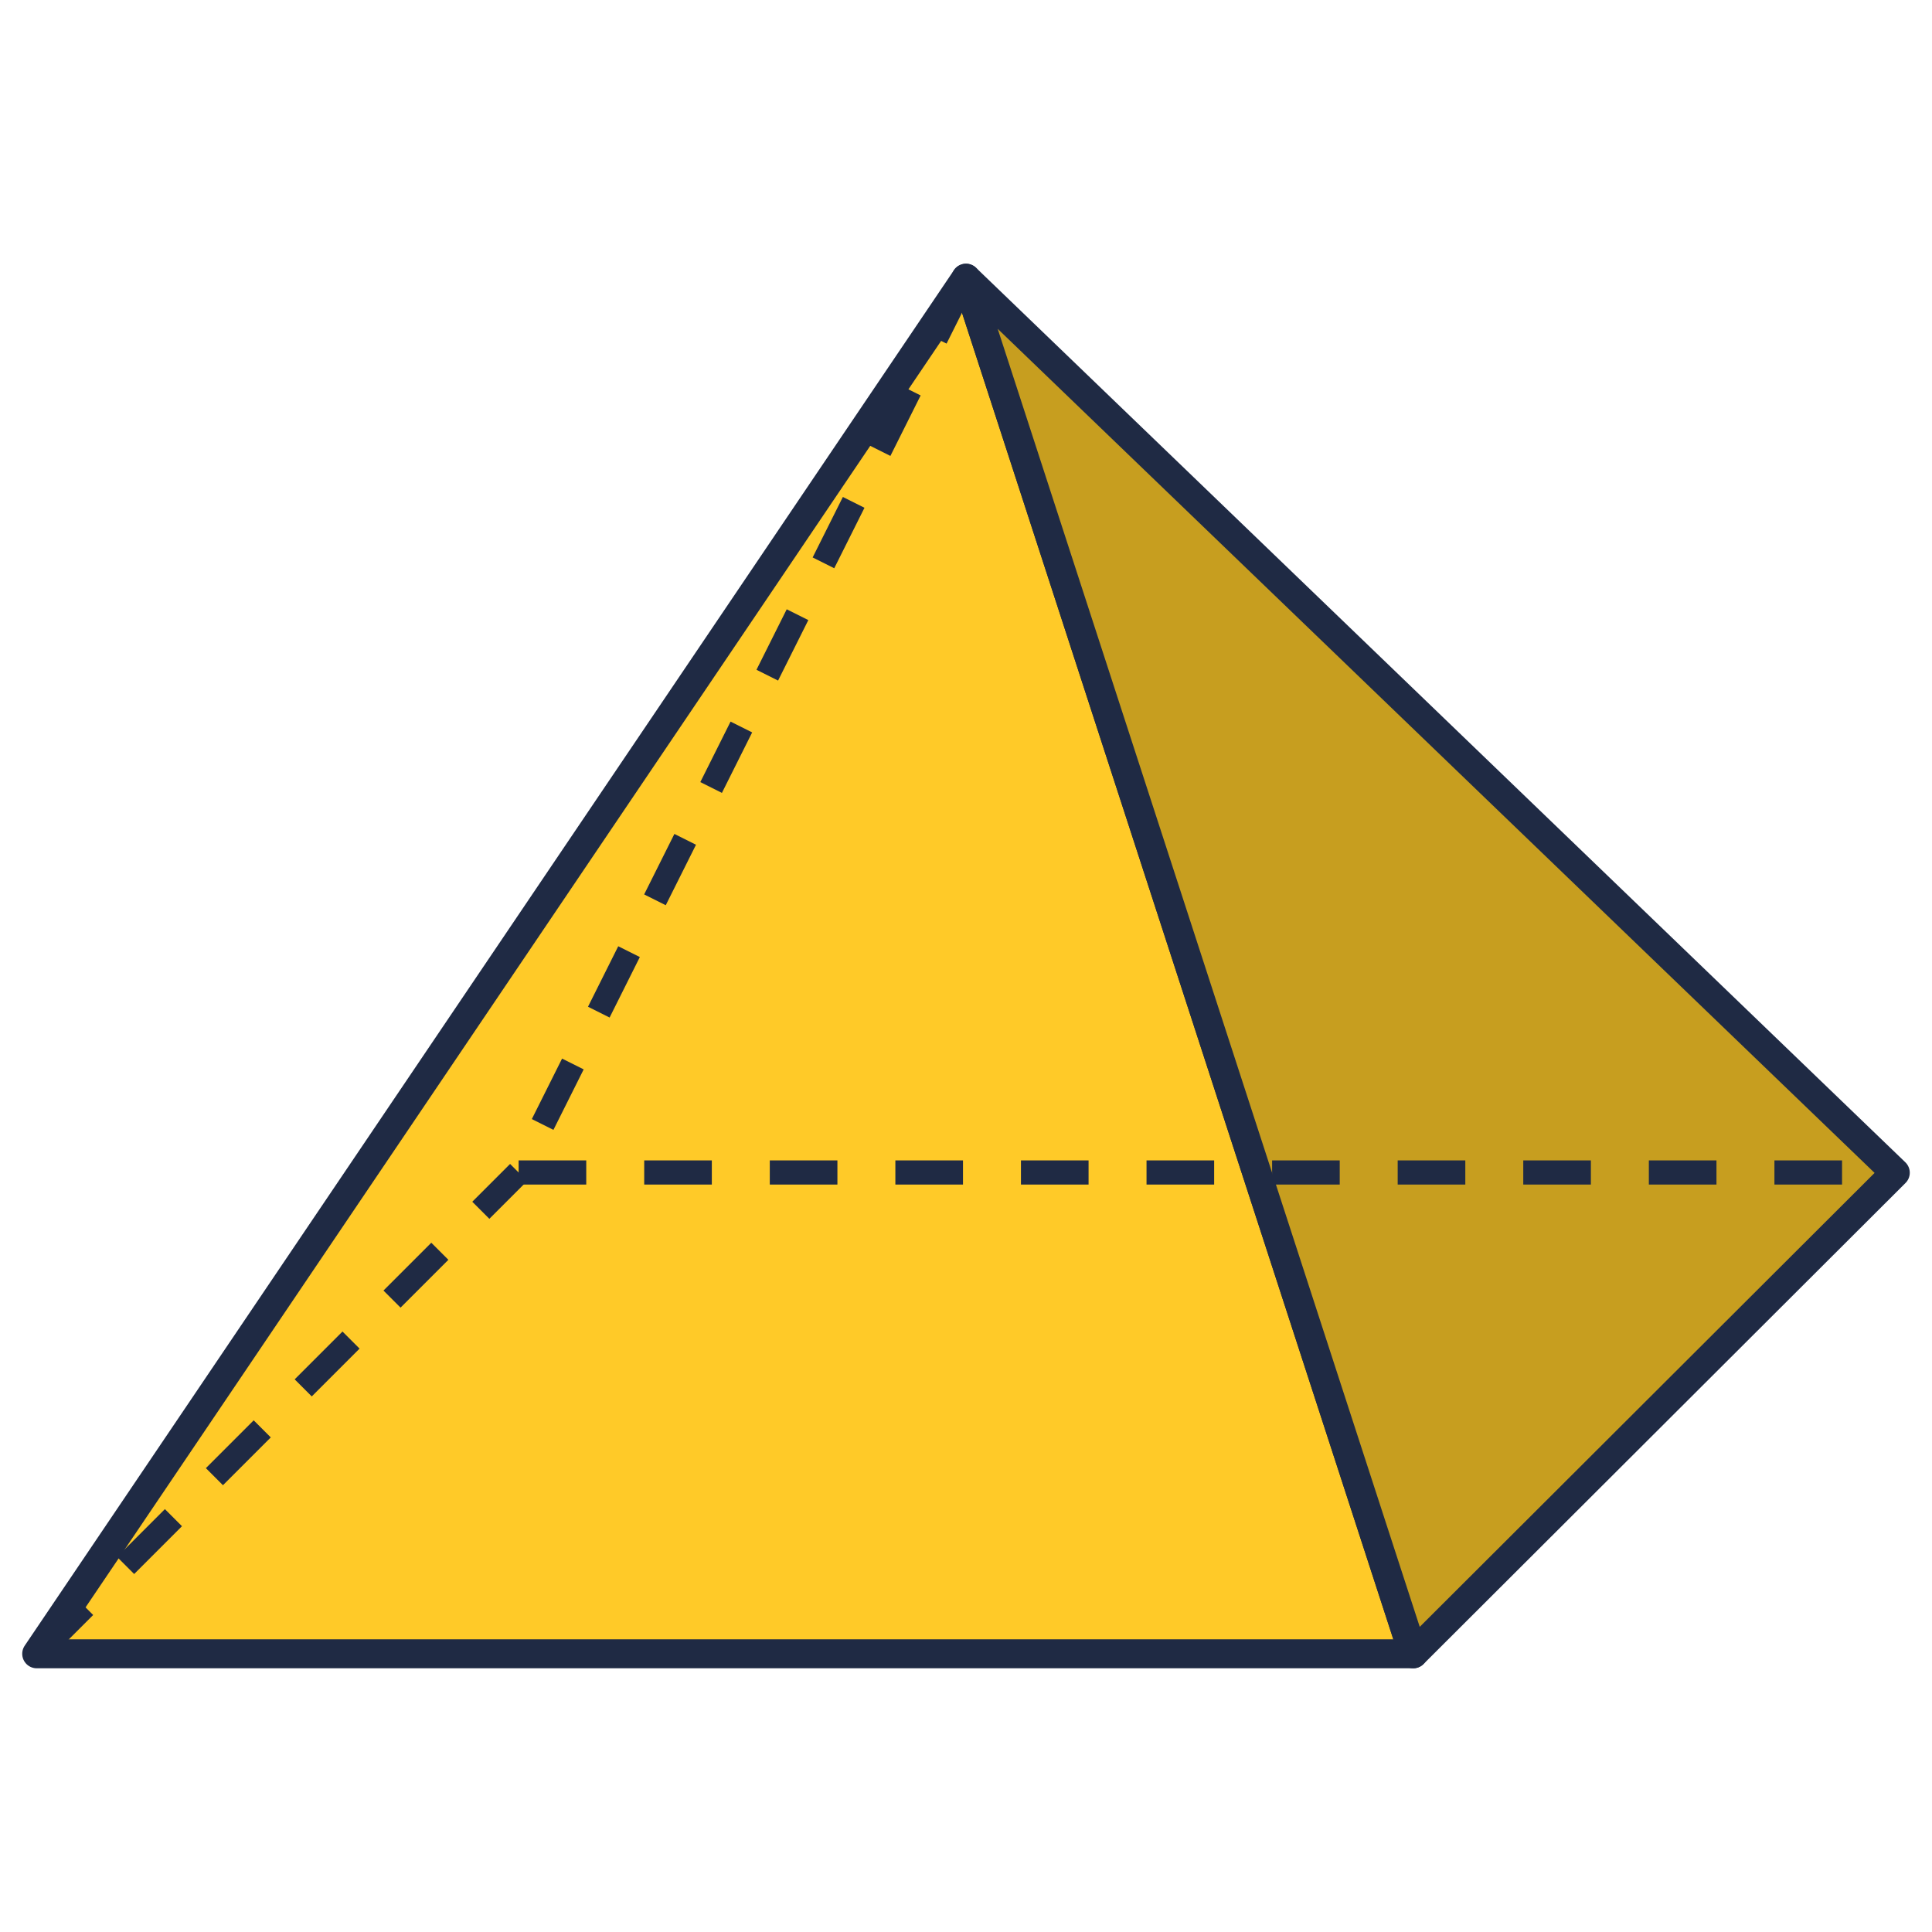
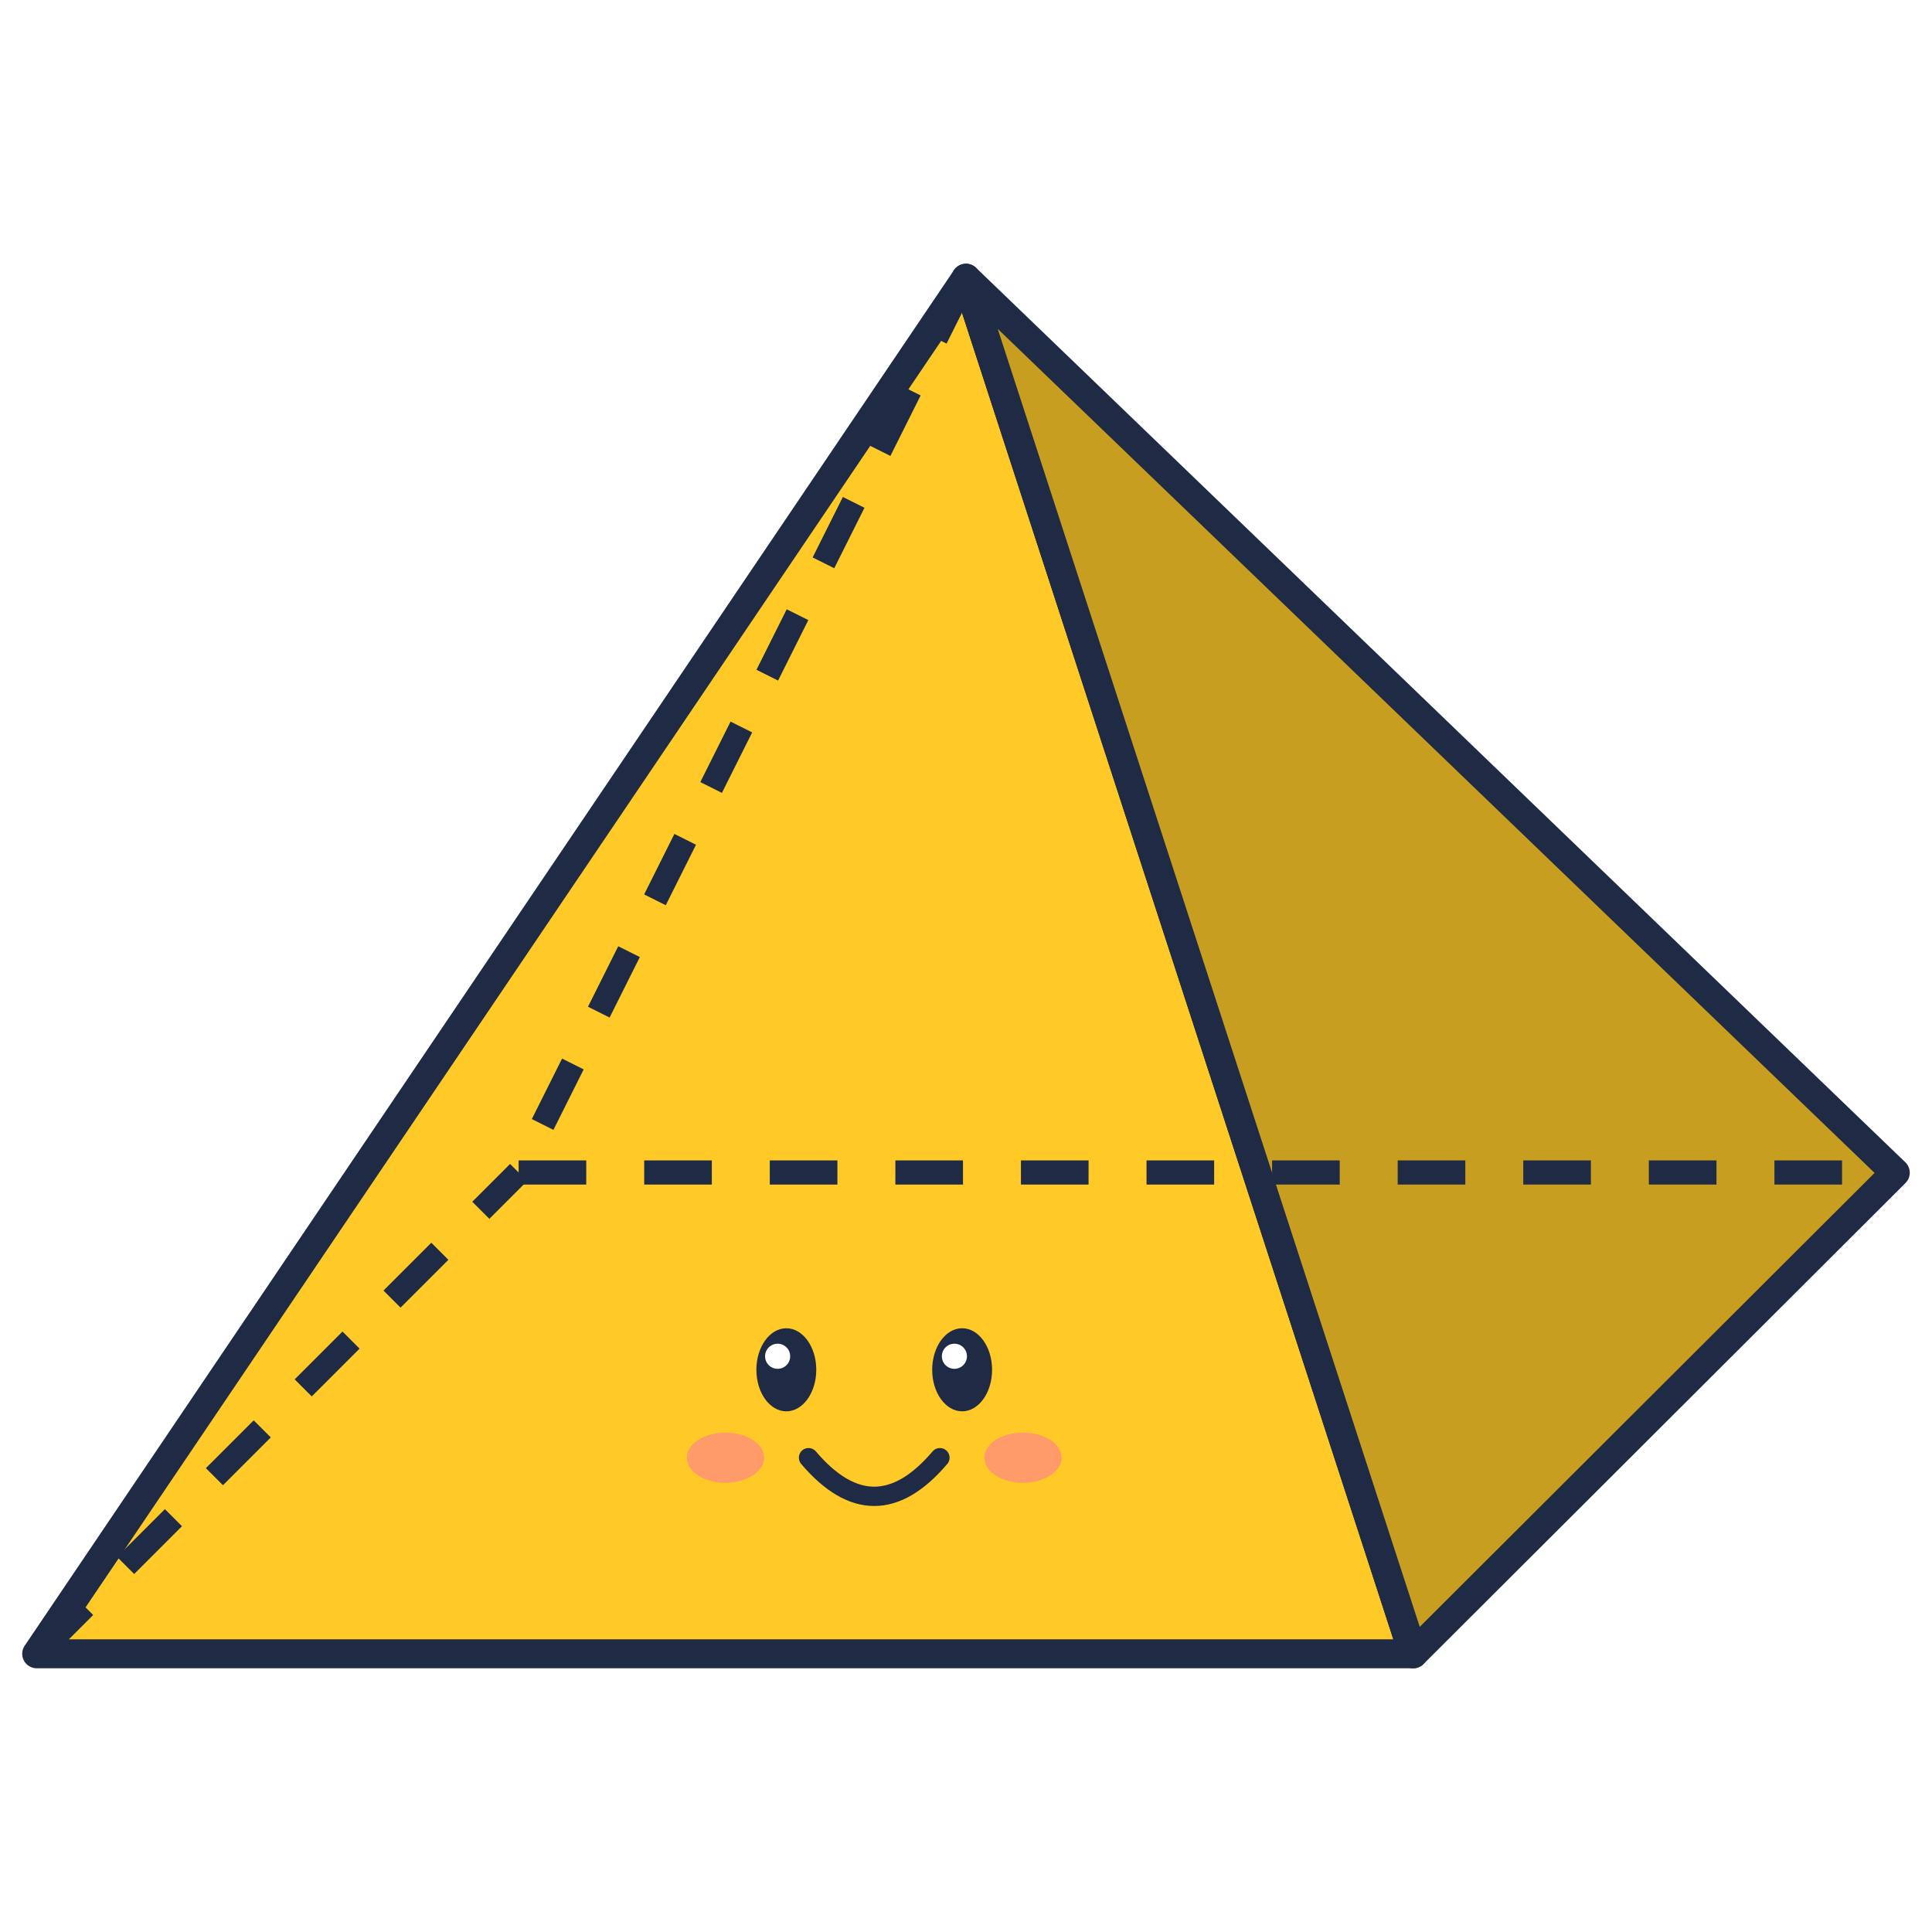
<svg xmlns="http://www.w3.org/2000/svg" viewBox="0 0 200 200" width="200" height="200">
  <defs />
  <rect width="200" height="200" fill="#ffffff" />
  <polygon points="100.0,28.8 3.8,171.2 146.3,171.2" fill="#ffca28" stroke="#1f2a44" stroke-width="3" stroke-linejoin="round" />
  <polygon points="100.0,28.8 146.3,171.2 196.2,121.4" fill="#c79e1f" stroke="#1f2a44" stroke-width="3" stroke-linejoin="round" />
  <line x1="3.812" y1="171.25" x2="53.688" y2="121.375" stroke="#1f2a44" stroke-width="2.5" stroke-dasharray="7 6" fill="none" />
  <line x1="53.688" y1="121.375" x2="196.188" y2="121.375" stroke="#1f2a44" stroke-width="2.5" stroke-dasharray="7 6" fill="none" />
  <line x1="100.0" y1="28.75" x2="53.688" y2="121.375" stroke="#1f2a44" stroke-width="2.5" stroke-dasharray="7 6" fill="none" />
+   <g class="face">
+     <ellipse cx="81.4" cy="141.8" rx="3.1" ry="4.3" fill="#1f2a44" />
+     <circle cx="80.5" cy="140.4" r="1.3" fill="#fff" />
+     <ellipse cx="99.6" cy="141.8" rx="3.1" ry="4.3" fill="#1f2a44" />
+     <circle cx="98.8" cy="140.4" r="1.3" fill="#fff" />
+     <ellipse cx="75.1" cy="150.9" rx="4.0" ry="2.6" fill="#ff8a80" opacity=".75" />
+     <ellipse cx="105.9" cy="150.9" rx="4.0" ry="2.6" fill="#ff8a80" opacity=".75" />
+     <path d="M83.7,150.9 Q90.5,158.9 97.3,150.9" fill="none" stroke="#1f2a44" stroke-width="2.0" stroke-linecap="round" />
+   </g>
</svg>
